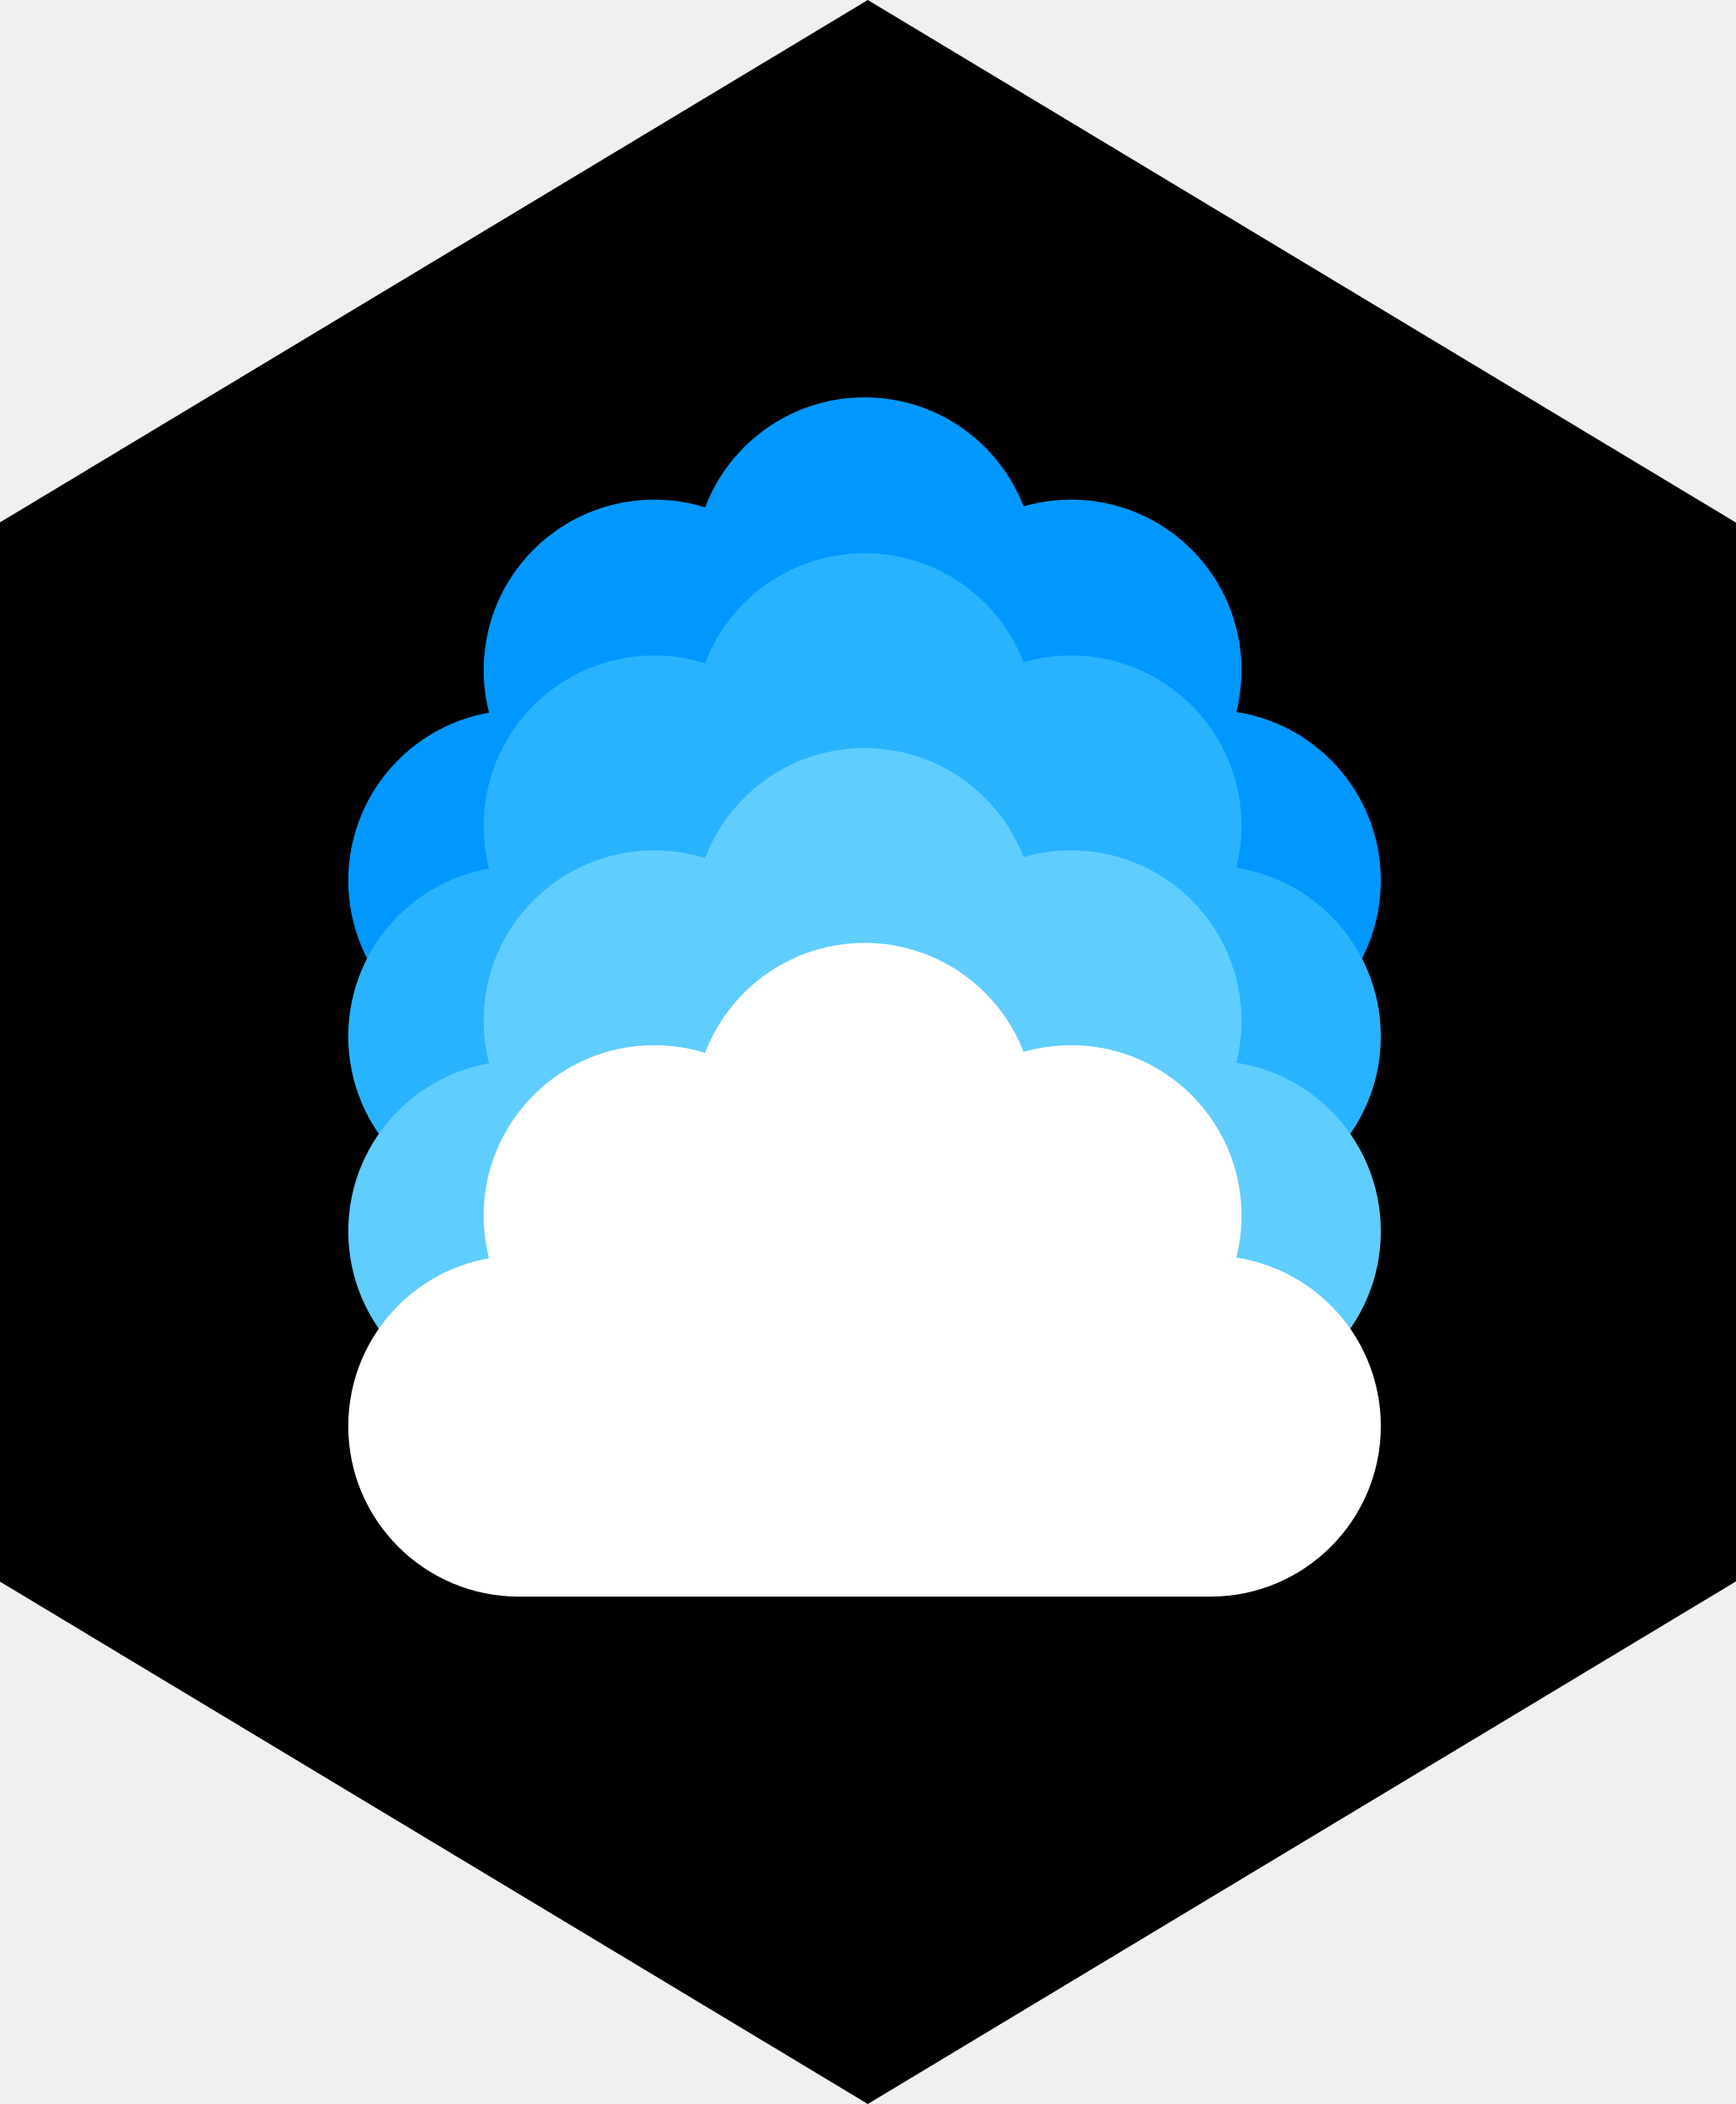
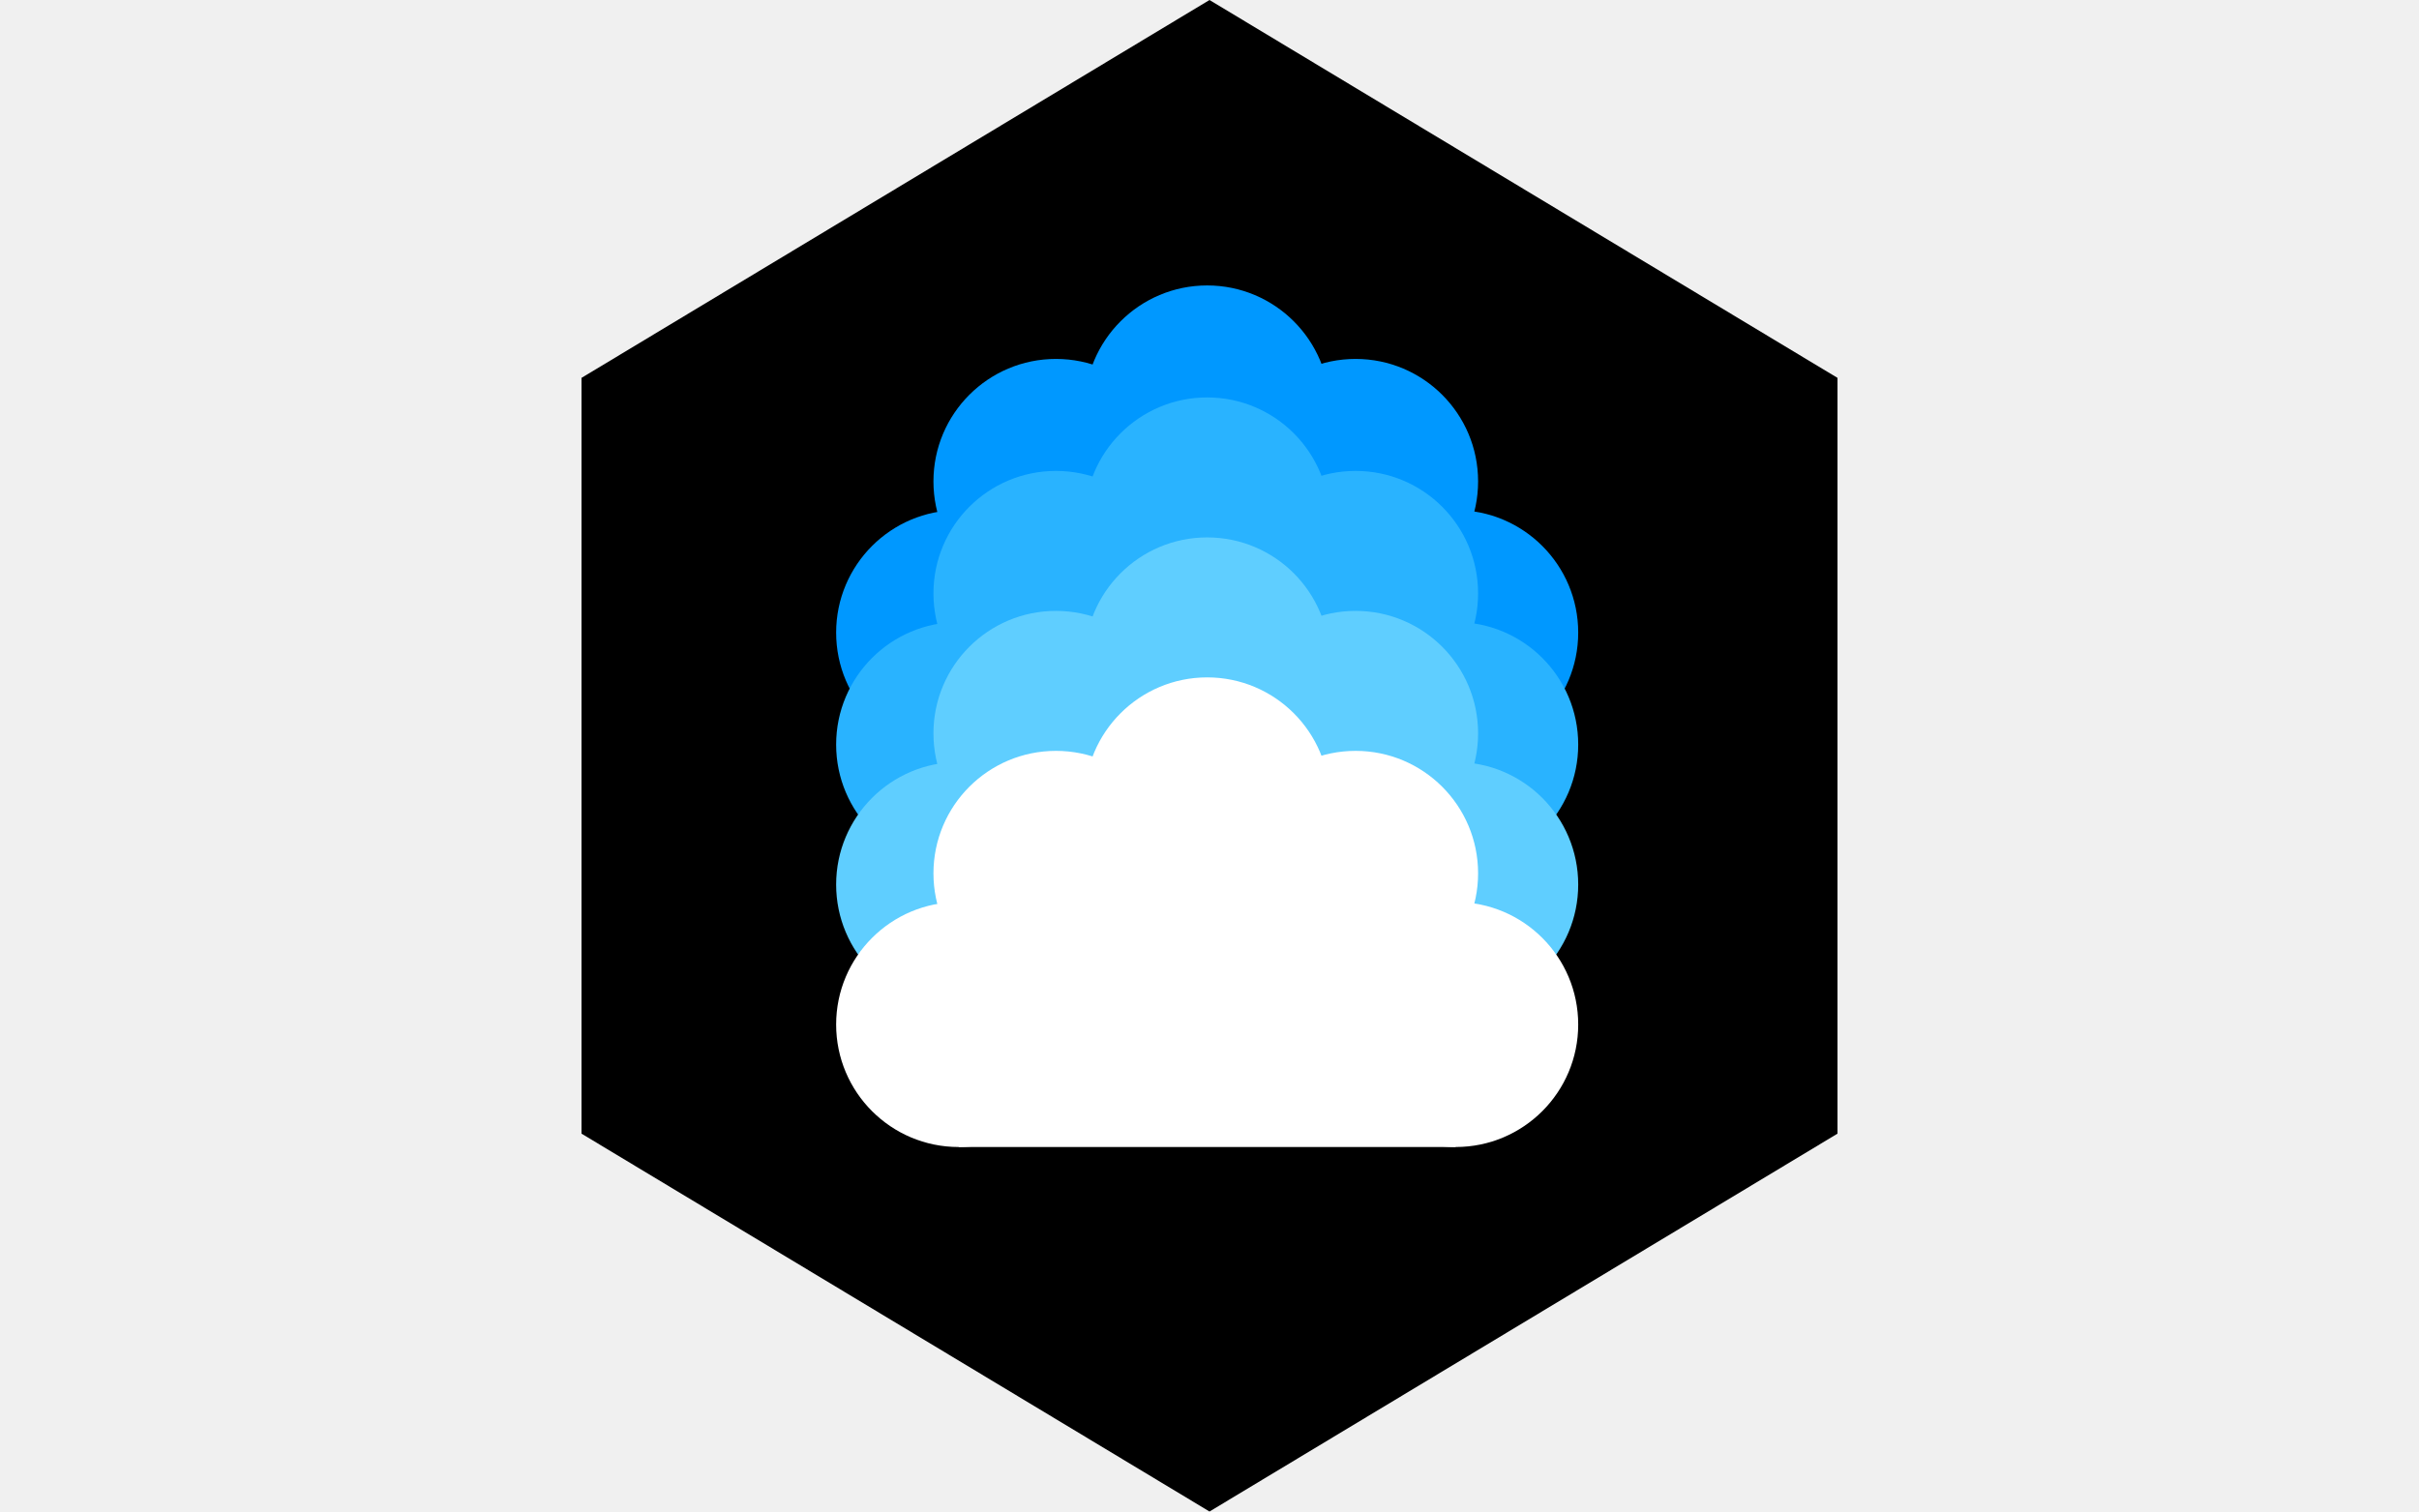
- <svg xmlns="http://www.w3.org/2000/svg" version="1.1" id="Layer_1" x="0px" y="0px" width="330px" height="400px" viewBox="0 0 330 400" enable-background="new 0 0 330 400" xml:space="preserve">
-   <polygon points="331.154,300 165,400 -1.154,300 -1.153,100 165,0 331.154,100 " />
-   <g>
-     <g>
-       <rect x="98.633" y="152.402" fill="#0098FF" width="131.503" height="47.416" />
-       <circle fill="#0098FF" cx="98.633" cy="167.405" r="32.413" />
-       <circle fill="#0098FF" cx="230.136" cy="167.405" r="32.413" />
-       <circle fill="#0098FF" cx="124.378" cy="127.399" r="32.413" />
-       <circle fill="#0098FF" cx="203.65" cy="127.399" r="32.413" />
-       <circle fill="#0098FF" cx="164.385" cy="107.951" r="32.413" />
-       <rect x="98.633" y="137.585" fill="#0098FF" width="131.503" height="32.599" />
-     </g>
-     <g>
-       <rect x="98.633" y="182.037" fill="#29B3FF" width="131.503" height="47.415" />
-       <circle fill="#29B3FF" cx="98.633" cy="197.04" r="32.413" />
-       <circle fill="#29B3FF" cx="230.136" cy="197.04" r="32.413" />
-       <circle fill="#29B3FF" cx="124.378" cy="157.033" r="32.413" />
-       <circle fill="#29B3FF" cx="203.65" cy="157.033" r="32.413" />
-       <circle fill="#29B3FF" cx="164.385" cy="137.585" r="32.413" />
-       <rect x="98.633" y="167.22" fill="#29B3FF" width="131.503" height="32.599" />
-     </g>
-     <g>
-       <rect x="98.633" y="219.08" fill="#5FCEFF" width="131.503" height="47.415" />
-       <circle fill="#5FCEFF" cx="98.633" cy="234.083" r="32.413" />
-       <circle fill="#5FCEFF" cx="230.136" cy="234.083" r="32.413" />
-       <circle fill="#5FCEFF" cx="124.378" cy="194.076" r="32.413" />
-       <circle fill="#5FCEFF" cx="203.65" cy="194.076" r="32.413" />
-       <circle fill="#5FCEFF" cx="164.385" cy="174.629" r="32.413" />
-       <rect x="98.633" y="204.264" fill="#5FCEFF" width="131.503" height="32.598" />
-     </g>
-     <g>
-       <rect x="98.633" y="256.123" fill="#FFFFFF" width="131.503" height="47.415" />
-       <circle fill="#FFFFFF" cx="98.633" cy="271.126" r="32.413" />
-       <circle fill="#FFFFFF" cx="230.136" cy="271.126" r="32.413" />
-       <circle fill="#FFFFFF" cx="124.378" cy="231.119" r="32.413" />
-       <circle fill="#FFFFFF" cx="203.65" cy="231.119" r="32.413" />
-       <circle fill="#FFFFFF" cx="164.385" cy="211.672" r="32.413" />
-       <rect x="98.633" y="241.306" fill="#FFFFFF" width="131.503" height="32.599" />
+ <svg xmlns="http://www.w3.org/2000/svg" version="1.1" id="Layer_1" x="0px" y="0px" width="640" height="400" viewBox="0 0 640 400" enable-background="new 0 0 330 400" xml:space="preserve">
+   <defs id="defs75" />
+   <g id="g6366">
+     <polygon transform="translate(155,0)" id="polygon3" points="165,0 331.154,100 331.154,300 165,400 -1.154,300 -1.153,100 " />
+     <g transform="translate(155,0)" id="g7">
+       <g id="g9">
+         <rect style="fill:#0098ff" id="rect11" height="47.416" width="131.503" y="152.402" x="98.633" />
+         <circle d="m 131.046,167.405 c 0,17.901 -14.512,32.413 -32.413,32.413 -17.901,0 -32.413,-14.512 -32.413,-32.413 0,-17.901 14.512,-32.413 32.413,-32.413 17.901,0 32.413,14.512 32.413,32.413 z" style="fill:#0098ff" id="circle13" r="32.413" cy="167.405" cx="98.633" />
+         <circle d="m 262.549,167.405 c 0,17.901 -14.512,32.413 -32.413,32.413 -17.901,0 -32.413,-14.512 -32.413,-32.413 0,-17.901 14.512,-32.413 32.413,-32.413 17.901,0 32.413,14.512 32.413,32.413 z" style="fill:#0098ff" id="circle15" r="32.413" cy="167.405" cx="230.136" />
+         <circle d="m 156.791,127.399 c 0,17.901 -14.512,32.413 -32.413,32.413 -17.901,0 -32.413,-14.512 -32.413,-32.413 0,-17.901 14.512,-32.413 32.413,-32.413 17.901,0 32.413,14.512 32.413,32.413 z" style="fill:#0098ff" id="circle17" r="32.413" cy="127.399" cx="124.378" />
+         <circle d="m 236.063,127.399 c 0,17.901 -14.512,32.413 -32.413,32.413 -17.901,0 -32.413,-14.512 -32.413,-32.413 0,-17.901 14.512,-32.413 32.413,-32.413 17.901,0 32.413,14.512 32.413,32.413 z" style="fill:#0098ff" id="circle19" r="32.413" cy="127.399" cx="203.65" />
+         <circle d="m 196.798,107.951 c 0,17.901 -14.512,32.413 -32.413,32.413 -17.901,0 -32.413,-14.512 -32.413,-32.413 0,-17.901 14.512,-32.413 32.413,-32.413 17.901,0 32.413,14.512 32.413,32.413 z" style="fill:#0098ff" id="circle21" r="32.413" cy="107.951" cx="164.385" />
+         <rect style="fill:#0098ff" id="rect23" height="32.599" width="131.503" y="137.585" x="98.633" />
+       </g>
+       <g id="g25">
+         <rect style="fill:#29b3ff" id="rect27" height="47.415" width="131.503" y="182.037" x="98.633" />
+         <circle d="m 131.046,197.04 c 0,17.901 -14.512,32.413 -32.413,32.413 -17.901,0 -32.413,-14.512 -32.413,-32.413 0,-17.901 14.512,-32.413 32.413,-32.413 17.901,0 32.413,14.512 32.413,32.413 z" style="fill:#29b3ff" id="circle29" r="32.413" cy="197.04" cx="98.633" />
+         <circle d="m 262.549,197.04 c 0,17.901 -14.512,32.413 -32.413,32.413 -17.901,0 -32.413,-14.512 -32.413,-32.413 0,-17.901 14.512,-32.413 32.413,-32.413 17.901,0 32.413,14.512 32.413,32.413 z" style="fill:#29b3ff" id="circle31" r="32.413" cy="197.04" cx="230.136" />
+         <circle d="m 156.791,157.033 c 0,17.901 -14.512,32.413 -32.413,32.413 -17.901,0 -32.413,-14.512 -32.413,-32.413 0,-17.901 14.512,-32.413 32.413,-32.413 17.901,0 32.413,14.512 32.413,32.413 z" style="fill:#29b3ff" id="circle33" r="32.413" cy="157.033" cx="124.378" />
+         <circle d="m 236.063,157.033 c 0,17.901 -14.512,32.413 -32.413,32.413 -17.901,0 -32.413,-14.512 -32.413,-32.413 0,-17.901 14.512,-32.413 32.413,-32.413 17.901,0 32.413,14.512 32.413,32.413 z" style="fill:#29b3ff" id="circle35" r="32.413" cy="157.033" cx="203.65" />
+         <circle d="m 196.798,137.585 c 0,17.901 -14.512,32.413 -32.413,32.413 -17.901,0 -32.413,-14.512 -32.413,-32.413 0,-17.901 14.512,-32.413 32.413,-32.413 17.901,0 32.413,14.512 32.413,32.413 z" style="fill:#29b3ff" id="circle37" r="32.413" cy="137.585" cx="164.385" />
+         <rect style="fill:#29b3ff" id="rect39" height="32.599" width="131.503" y="167.22" x="98.633" />
+       </g>
+       <g id="g41">
+         <rect style="fill:#5fceff" id="rect43" height="47.415" width="131.503" y="219.08" x="98.633" />
+         <circle d="m 131.046,234.083 c 0,17.901 -14.512,32.413 -32.413,32.413 -17.901,0 -32.413,-14.512 -32.413,-32.413 0,-17.901 14.512,-32.413 32.413,-32.413 17.901,0 32.413,14.512 32.413,32.413 z" style="fill:#5fceff" id="circle45" r="32.413" cy="234.083" cx="98.633" />
+         <circle d="m 262.549,234.083 c 0,17.901 -14.512,32.413 -32.413,32.413 -17.901,0 -32.413,-14.512 -32.413,-32.413 0,-17.901 14.512,-32.413 32.413,-32.413 17.901,0 32.413,14.512 32.413,32.413 z" style="fill:#5fceff" id="circle47" r="32.413" cy="234.083" cx="230.136" />
+         <circle d="m 156.791,194.076 c 0,17.901 -14.512,32.413 -32.413,32.413 -17.901,0 -32.413,-14.512 -32.413,-32.413 0,-17.901 14.512,-32.413 32.413,-32.413 17.901,0 32.413,14.512 32.413,32.413 z" style="fill:#5fceff" id="circle49" r="32.413" cy="194.076" cx="124.378" />
+         <circle d="m 236.063,194.076 c 0,17.901 -14.512,32.413 -32.413,32.413 -17.901,0 -32.413,-14.512 -32.413,-32.413 0,-17.901 14.512,-32.413 32.413,-32.413 17.901,0 32.413,14.512 32.413,32.413 z" style="fill:#5fceff" id="circle51" r="32.413" cy="194.076" cx="203.65" />
+         <circle d="m 196.798,174.629 c 0,17.901 -14.512,32.413 -32.413,32.413 -17.901,0 -32.413,-14.512 -32.413,-32.413 0,-17.901 14.512,-32.413 32.413,-32.413 17.901,0 32.413,14.512 32.413,32.413 z" style="fill:#5fceff" id="circle53" r="32.413" cy="174.629" cx="164.385" />
+         <rect style="fill:#5fceff" id="rect55" height="32.598" width="131.503" y="204.264" x="98.633" />
+       </g>
+       <g id="g57">
+         <rect style="fill:#ffffff" id="rect59" height="47.415" width="131.503" y="256.123" x="98.633" />
+         <circle d="m 131.046,271.126 c 0,17.901 -14.512,32.413 -32.413,32.413 -17.901,0 -32.413,-14.512 -32.413,-32.413 0,-17.901 14.512,-32.413 32.413,-32.413 17.901,0 32.413,14.512 32.413,32.413 z" style="fill:#ffffff" id="circle61" r="32.413" cy="271.126" cx="98.633" />
+         <circle d="m 262.549,271.126 c 0,17.901 -14.512,32.413 -32.413,32.413 -17.901,0 -32.413,-14.512 -32.413,-32.413 0,-17.901 14.512,-32.413 32.413,-32.413 17.901,0 32.413,14.512 32.413,32.413 z" style="fill:#ffffff" id="circle63" r="32.413" cy="271.126" cx="230.136" />
+         <circle d="m 156.791,231.119 c 0,17.901 -14.512,32.413 -32.413,32.413 -17.901,0 -32.413,-14.512 -32.413,-32.413 0,-17.901 14.512,-32.413 32.413,-32.413 17.901,0 32.413,14.512 32.413,32.413 z" style="fill:#ffffff" id="circle65" r="32.413" cy="231.119" cx="124.378" />
+         <circle d="m 236.063,231.119 c 0,17.901 -14.512,32.413 -32.413,32.413 -17.901,0 -32.413,-14.512 -32.413,-32.413 0,-17.901 14.512,-32.413 32.413,-32.413 17.901,0 32.413,14.512 32.413,32.413 z" style="fill:#ffffff" id="circle67" r="32.413" cy="231.119" cx="203.65" />
+         <circle d="m 196.798,211.672 c 0,17.901 -14.512,32.413 -32.413,32.413 -17.901,0 -32.413,-14.512 -32.413,-32.413 0,-17.901 14.512,-32.413 32.413,-32.413 17.901,0 32.413,14.512 32.413,32.413 z" style="fill:#ffffff" id="circle69" r="32.413" cy="211.672" cx="164.385" />
+         <rect style="fill:#ffffff" id="rect71" height="32.599" width="131.503" y="241.306" x="98.633" />
+       </g>
    </g>
  </g>
</svg>
